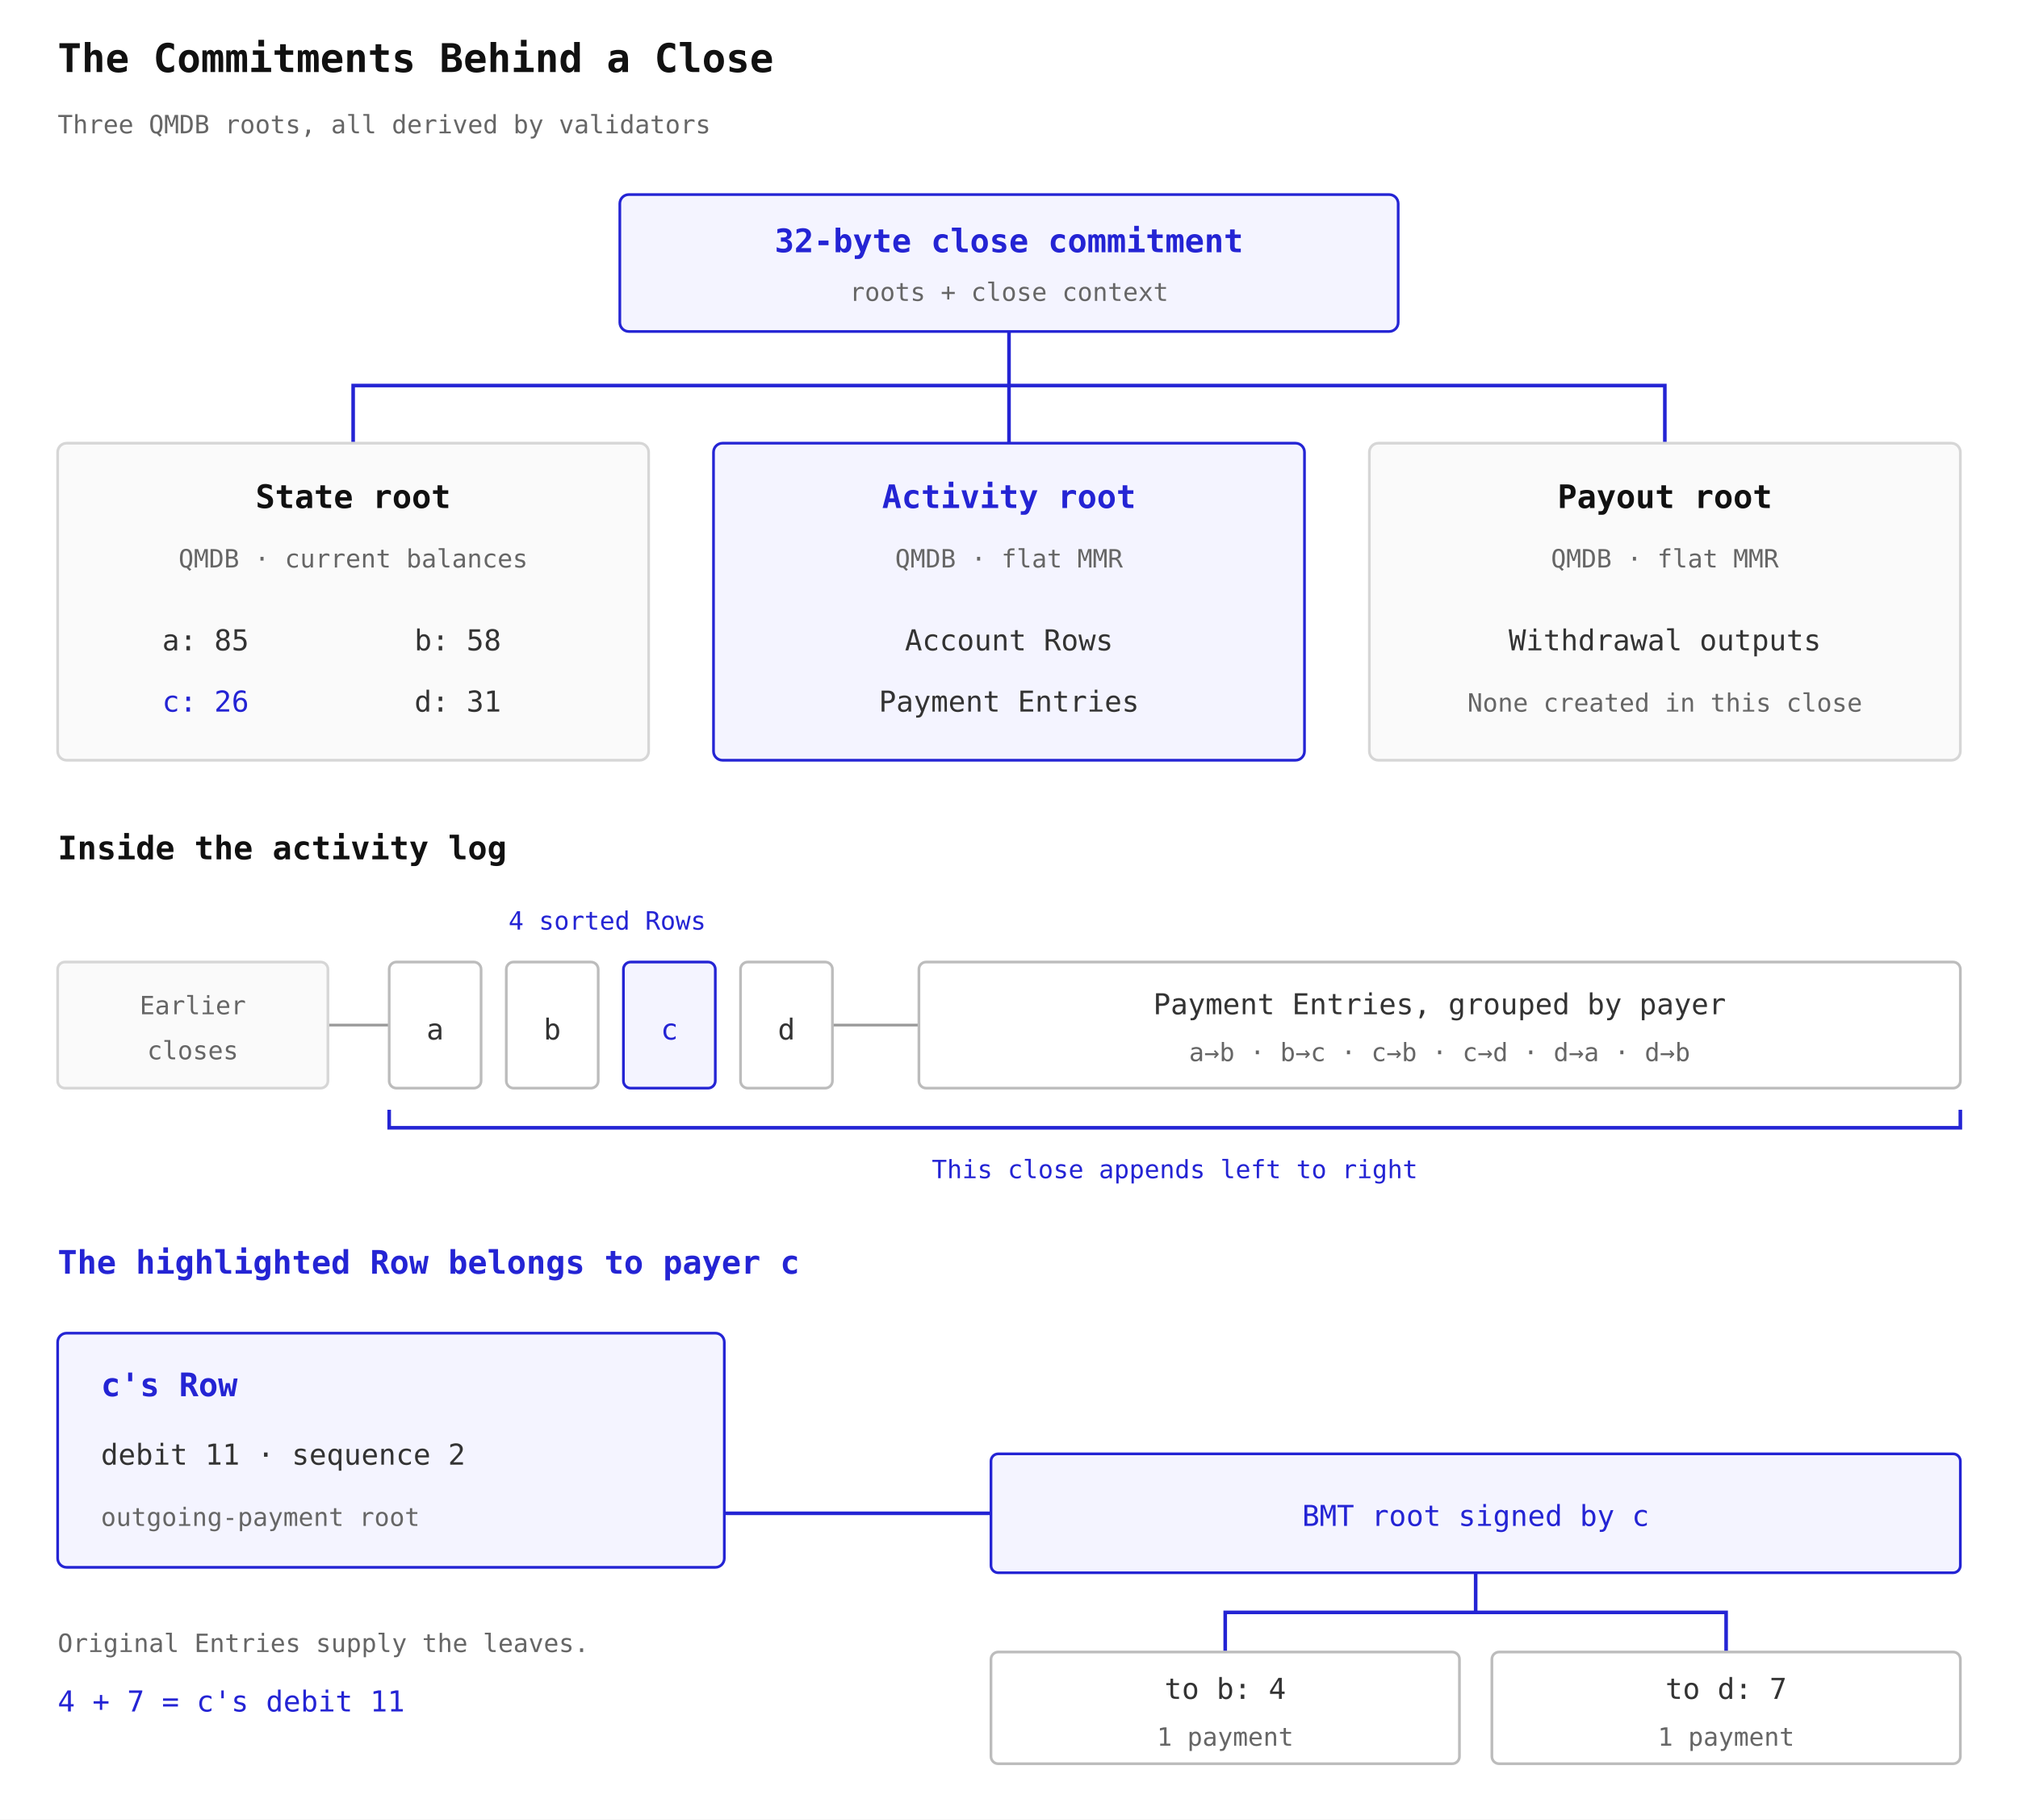
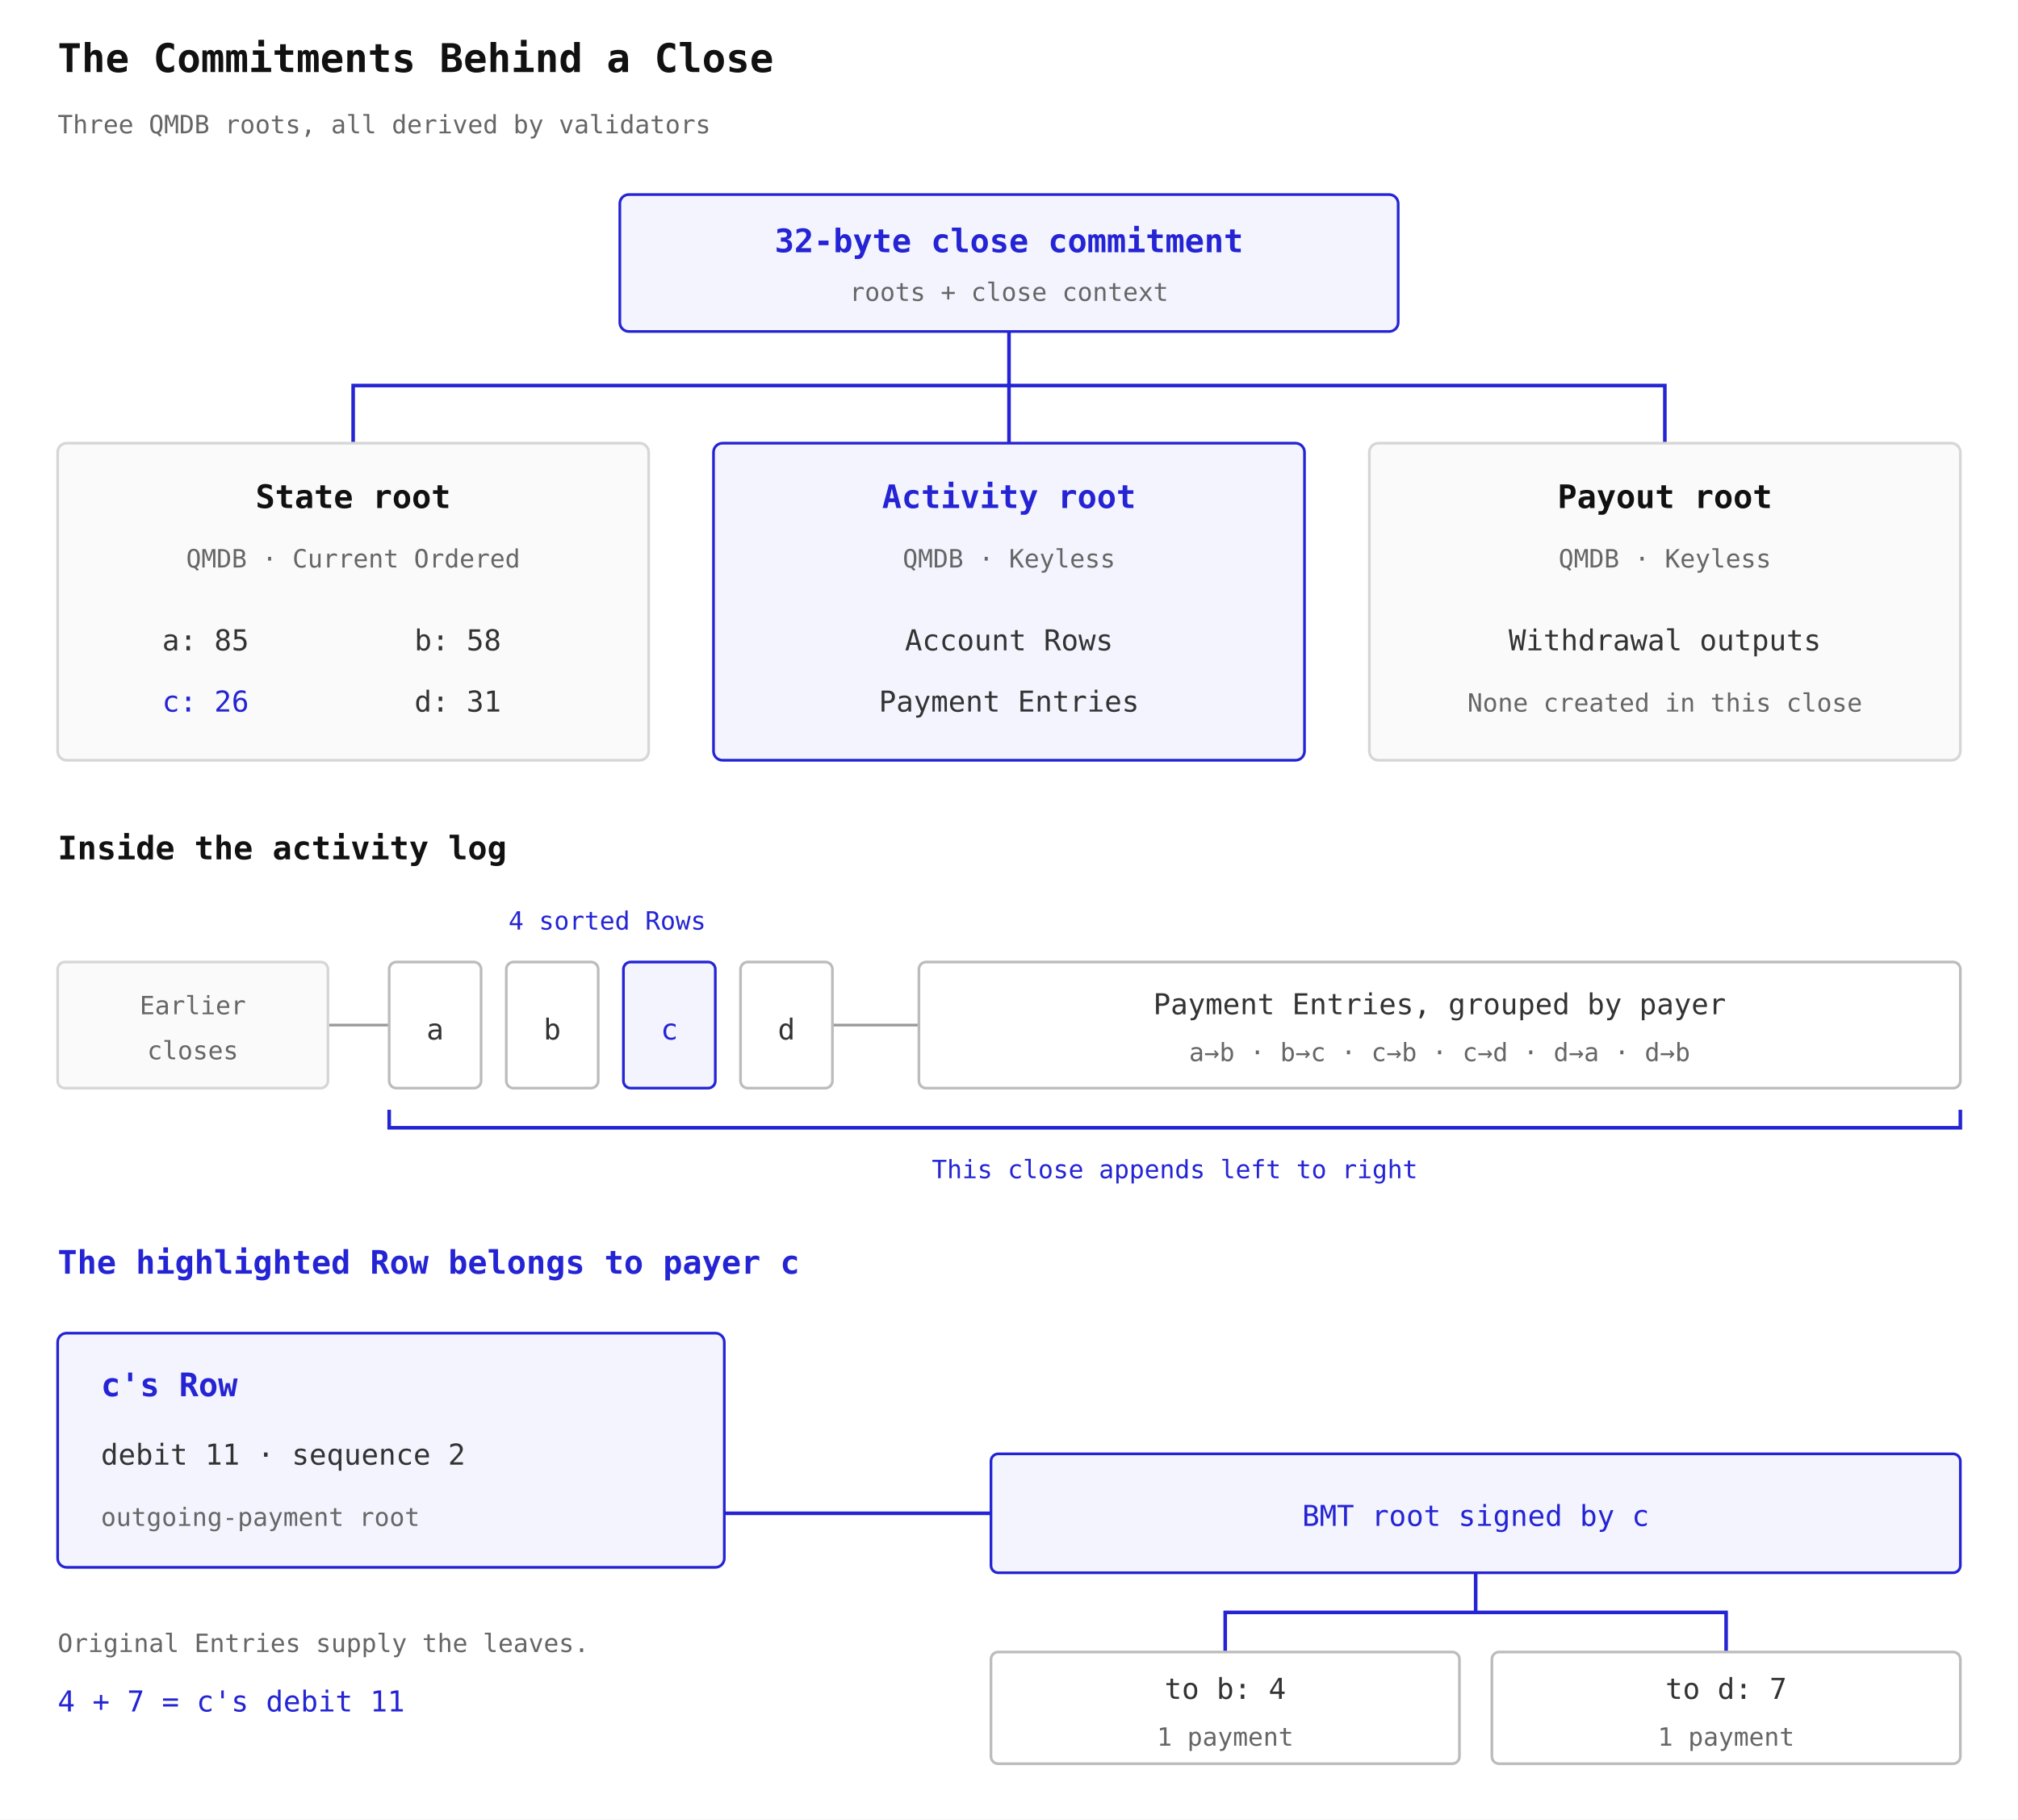
<svg xmlns="http://www.w3.org/2000/svg" viewBox="0 0 1120 1010" role="img" aria-labelledby="title description">
  <rect width="1120" height="1010" fill="#fff" />
  <style>
    text { font-family: ui-monospace, SFMono-Regular, Menlo, Monaco, Consolas, monospace; }
    .title { font-size: 22px; font-weight: 700; fill: #111; }
    .heading { font-size: 18px; font-weight: 700; fill: #111; }
    .label { font-size: 16px; fill: #333; }
    .note { font-size: 14px; fill: #666; }
    .center { text-anchor: middle; }
    .blue { fill: #2424d4; }
    .panel { fill: #fafafa; stroke: #d6d6d6; stroke-width: 1.5; }
    .record { fill: #fff; stroke: #bcbcbc; stroke-width: 1.5; }
    .selected { fill: #f4f4ff; stroke: #2424d4; stroke-width: 1.5; }
    .link { fill: none; stroke: #999; stroke-width: 1.5; }
    .focus { fill: none; stroke: #2424d4; stroke-width: 2; }
  </style>
  <text class="title" x="32" y="40">The Commitments Behind a Close</text>
  <text class="note" x="32" y="74">Three QMDB roots, all derived by validators</text>
  <rect class="selected" x="344" y="108" width="432" height="76" rx="5" />
  <text class="heading center blue" x="560" y="140">32-byte close commitment</text>
  <text class="note center" x="560" y="167">roots + close context</text>
  <path class="focus" d="M560 184 V214 M196 246 V214 H924 V246 M560 214 V246" />
  <rect class="panel" x="32" y="246" width="328" height="176" rx="5" />
  <text class="heading center" x="196" y="282">State root</text>
-   <text class="note center" x="196" y="315">QMDB · current balances</text>
+   <text class="note center" x="196" y="315">QMDB · Current Ordered</text>
  <text class="label" x="90" y="361">a: 85</text>
  <text class="label" x="230" y="361">b: 58</text>
  <text class="label blue" x="90" y="395">c: 26</text>
  <text class="label" x="230" y="395">d: 31</text>
  <rect class="selected" x="396" y="246" width="328" height="176" rx="5" />
  <text class="heading center blue" x="560" y="282">Activity root</text>
-   <text class="note center" x="560" y="315">QMDB · flat MMR</text>
+   <text class="note center" x="560" y="315">QMDB · Keyless</text>
  <text class="label center" x="560" y="361">Account Rows</text>
  <text class="label center" x="560" y="395">Payment Entries</text>
  <rect class="panel" x="760" y="246" width="328" height="176" rx="5" />
  <text class="heading center" x="924" y="282">Payout root</text>
-   <text class="note center" x="924" y="315">QMDB · flat MMR</text>
+   <text class="note center" x="924" y="315">QMDB · Keyless</text>
  <text class="label center" x="924" y="361">Withdrawal outputs</text>
  <text class="note center" x="924" y="395">None created in this close</text>
  <text class="heading" x="32" y="477">Inside the activity log</text>
  <text class="note center blue" x="337" y="516">4 sorted Rows</text>
  <path class="link" d="M182 569 H216 M462 569 H510" />
  <rect class="panel" x="32" y="534" width="150" height="70" rx="4" />
  <text class="note center" x="107" y="563">Earlier</text>
  <text class="note center" x="107" y="588">closes</text>
  <rect class="record" x="216" y="534" width="51" height="70" rx="4" />
  <rect class="record" x="281" y="534" width="51" height="70" rx="4" />
  <rect class="selected" x="346" y="534" width="51" height="70" rx="4" />
  <rect class="record" x="411" y="534" width="51" height="70" rx="4" />
  <text class="label center" x="241.5" y="577">a</text>
  <text class="label center" x="306.5" y="577">b</text>
  <text class="label center blue" x="371.5" y="577">c</text>
  <text class="label center" x="436.5" y="577">d</text>
  <rect class="record" x="510" y="534" width="578" height="70" rx="4" />
  <text class="label center" x="799" y="563">Payment Entries, grouped by payer</text>
  <text class="note center" x="799" y="589">a→b · b→c · c→b · c→d · d→a · d→b</text>
  <path class="focus" d="M216 616 V626 H1088 V616" />
  <text class="note center blue" x="652" y="654">This close appends left to right</text>
  <text class="heading blue" x="32" y="707">The highlighted Row belongs to payer c</text>
  <rect class="selected" x="32" y="740" width="370" height="130" rx="5" />
  <text class="heading blue" x="56" y="775">c's Row</text>
  <text class="label" x="56" y="813">debit 11 · sequence 2</text>
  <text class="note" x="56" y="847">outgoing-payment root</text>
  <path class="focus" d="M402 840 H550" />
  <rect class="selected" x="550" y="807" width="538" height="66" rx="4" />
  <text class="label center blue" x="819" y="847">BMT root signed by c</text>
  <path class="focus" d="M819 873 V895 M680 917 V895 H958 V917" />
  <rect class="record" x="550" y="917" width="260" height="62" rx="4" />
  <rect class="record" x="828" y="917" width="260" height="62" rx="4" />
  <text class="label center" x="680" y="943">to b: 4</text>
  <text class="note center" x="680" y="969">1 payment</text>
  <text class="label center" x="958" y="943">to d: 7</text>
  <text class="note center" x="958" y="969">1 payment</text>
  <text class="note" x="32" y="917">Original Entries supply the leaves.</text>
  <text class="label blue" x="32" y="950">4 + 7 = c's debit 11</text>
</svg>
